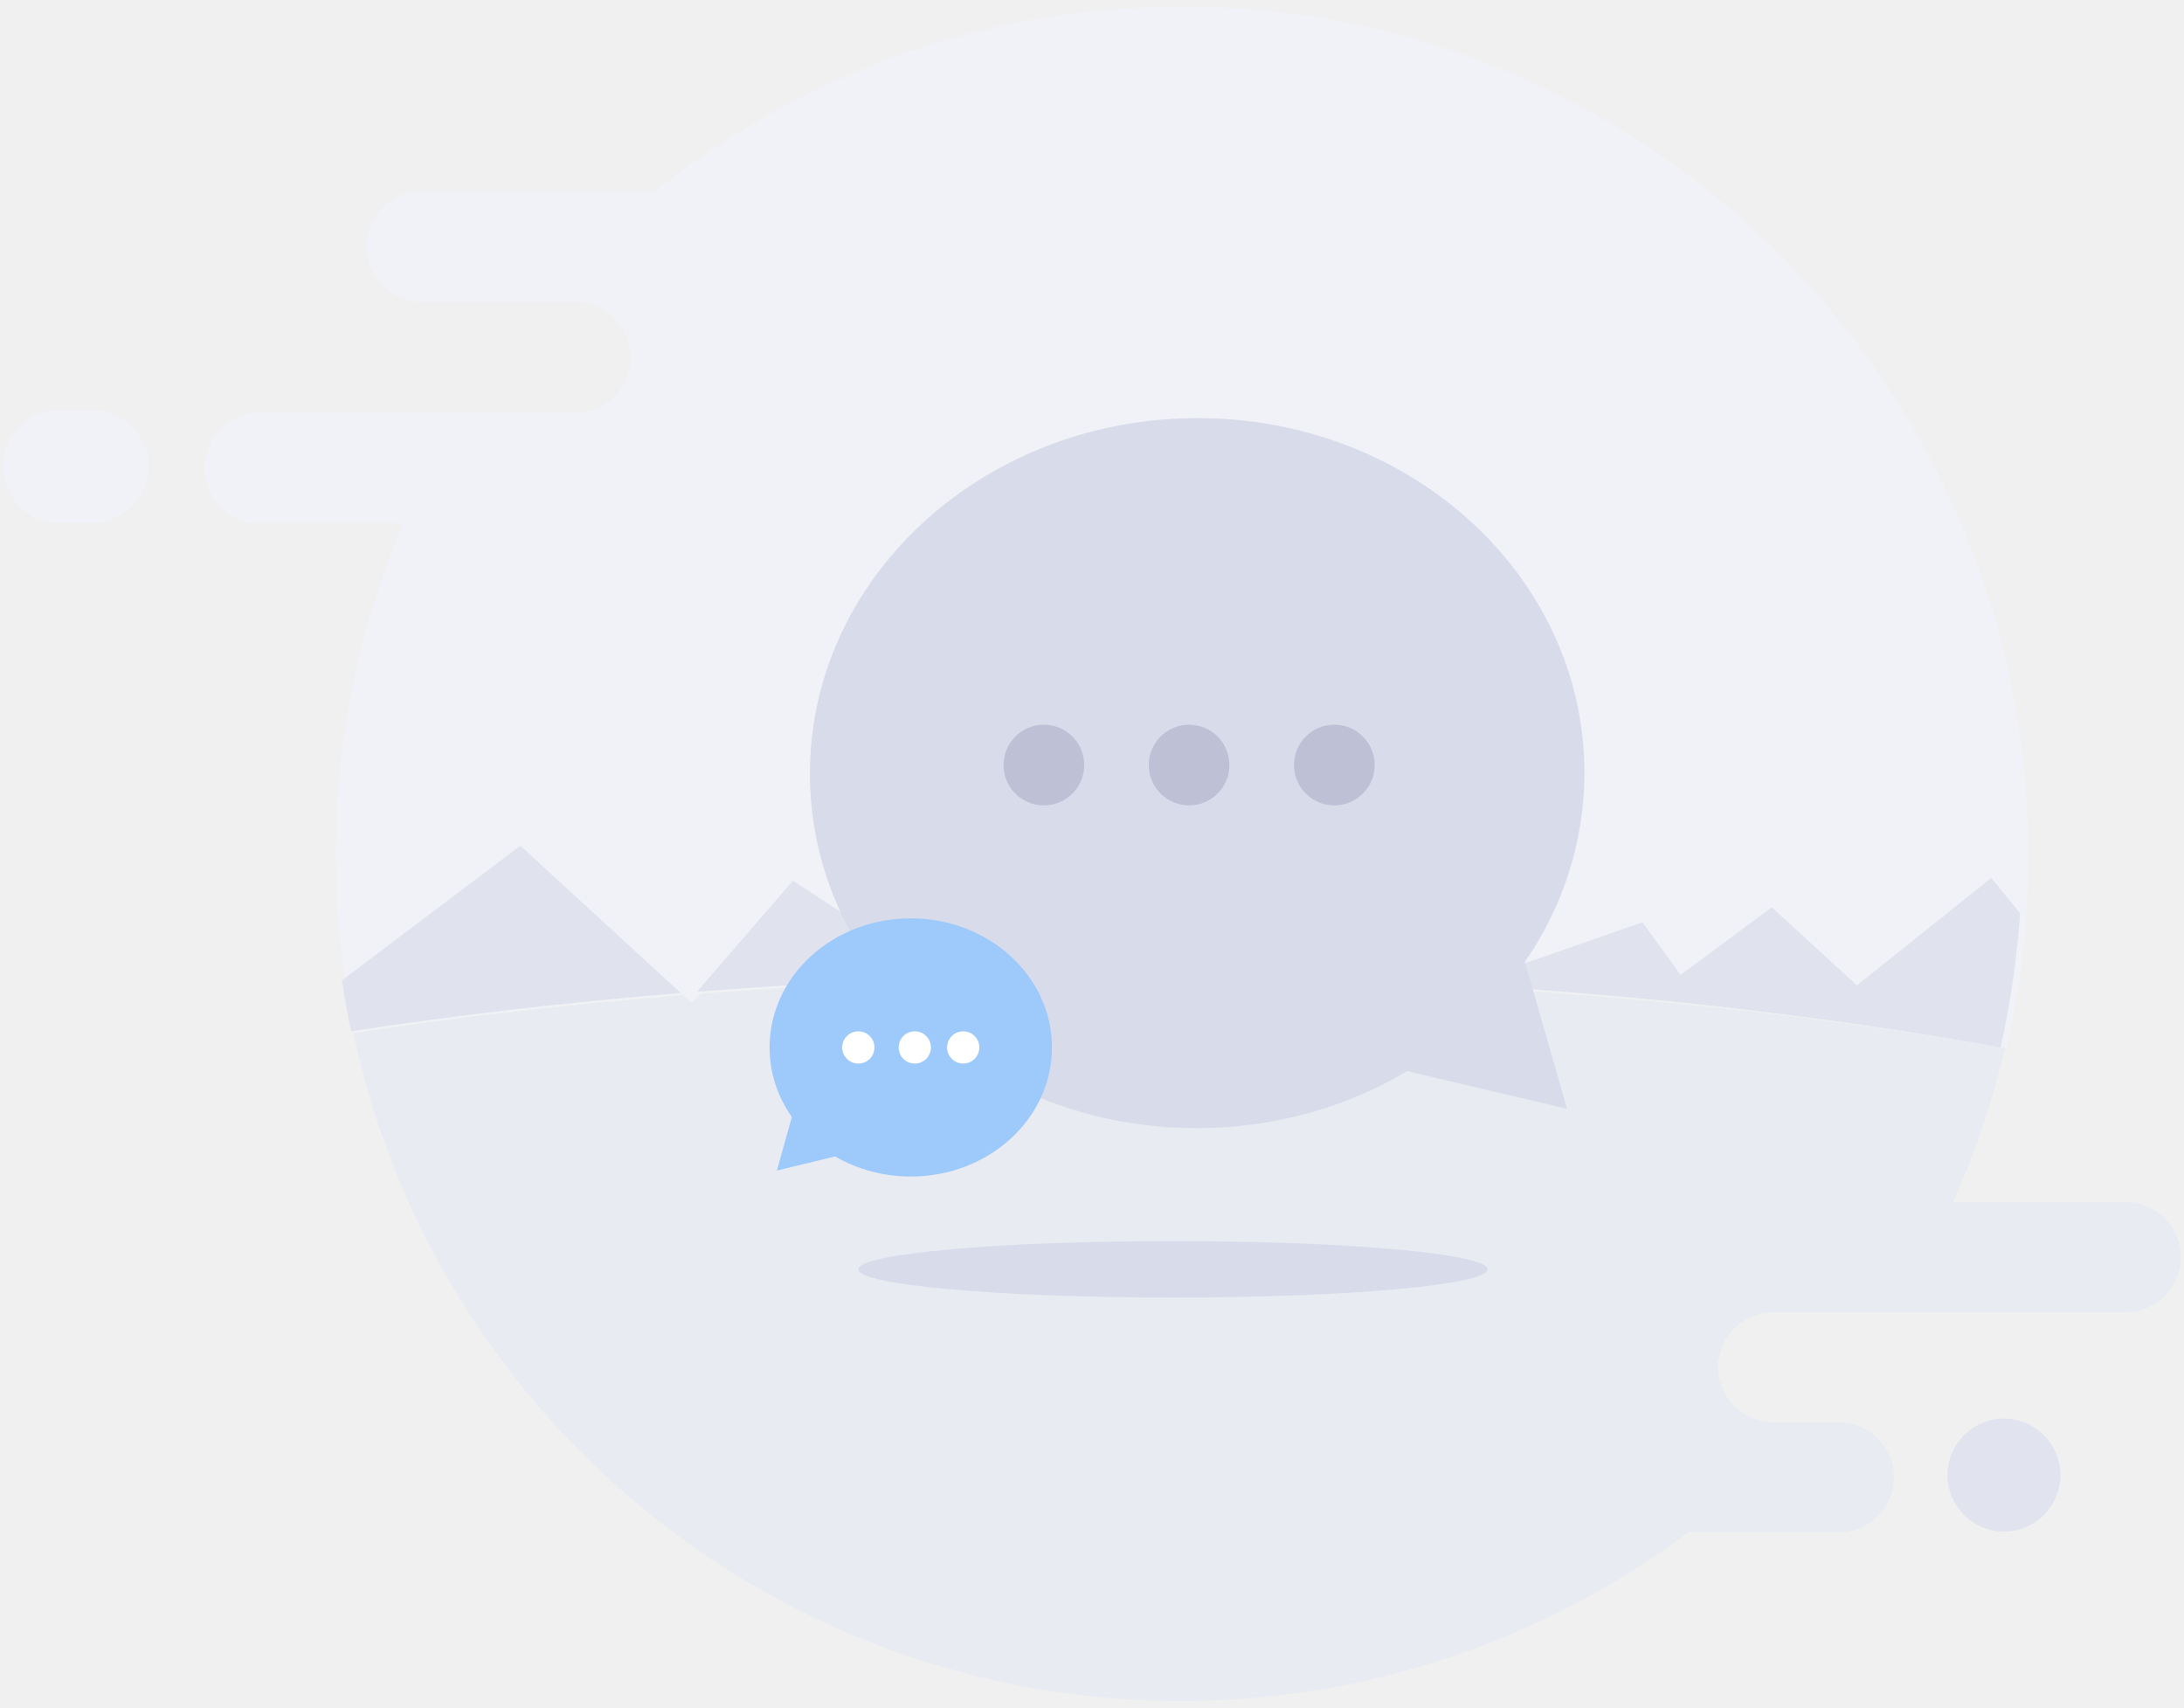
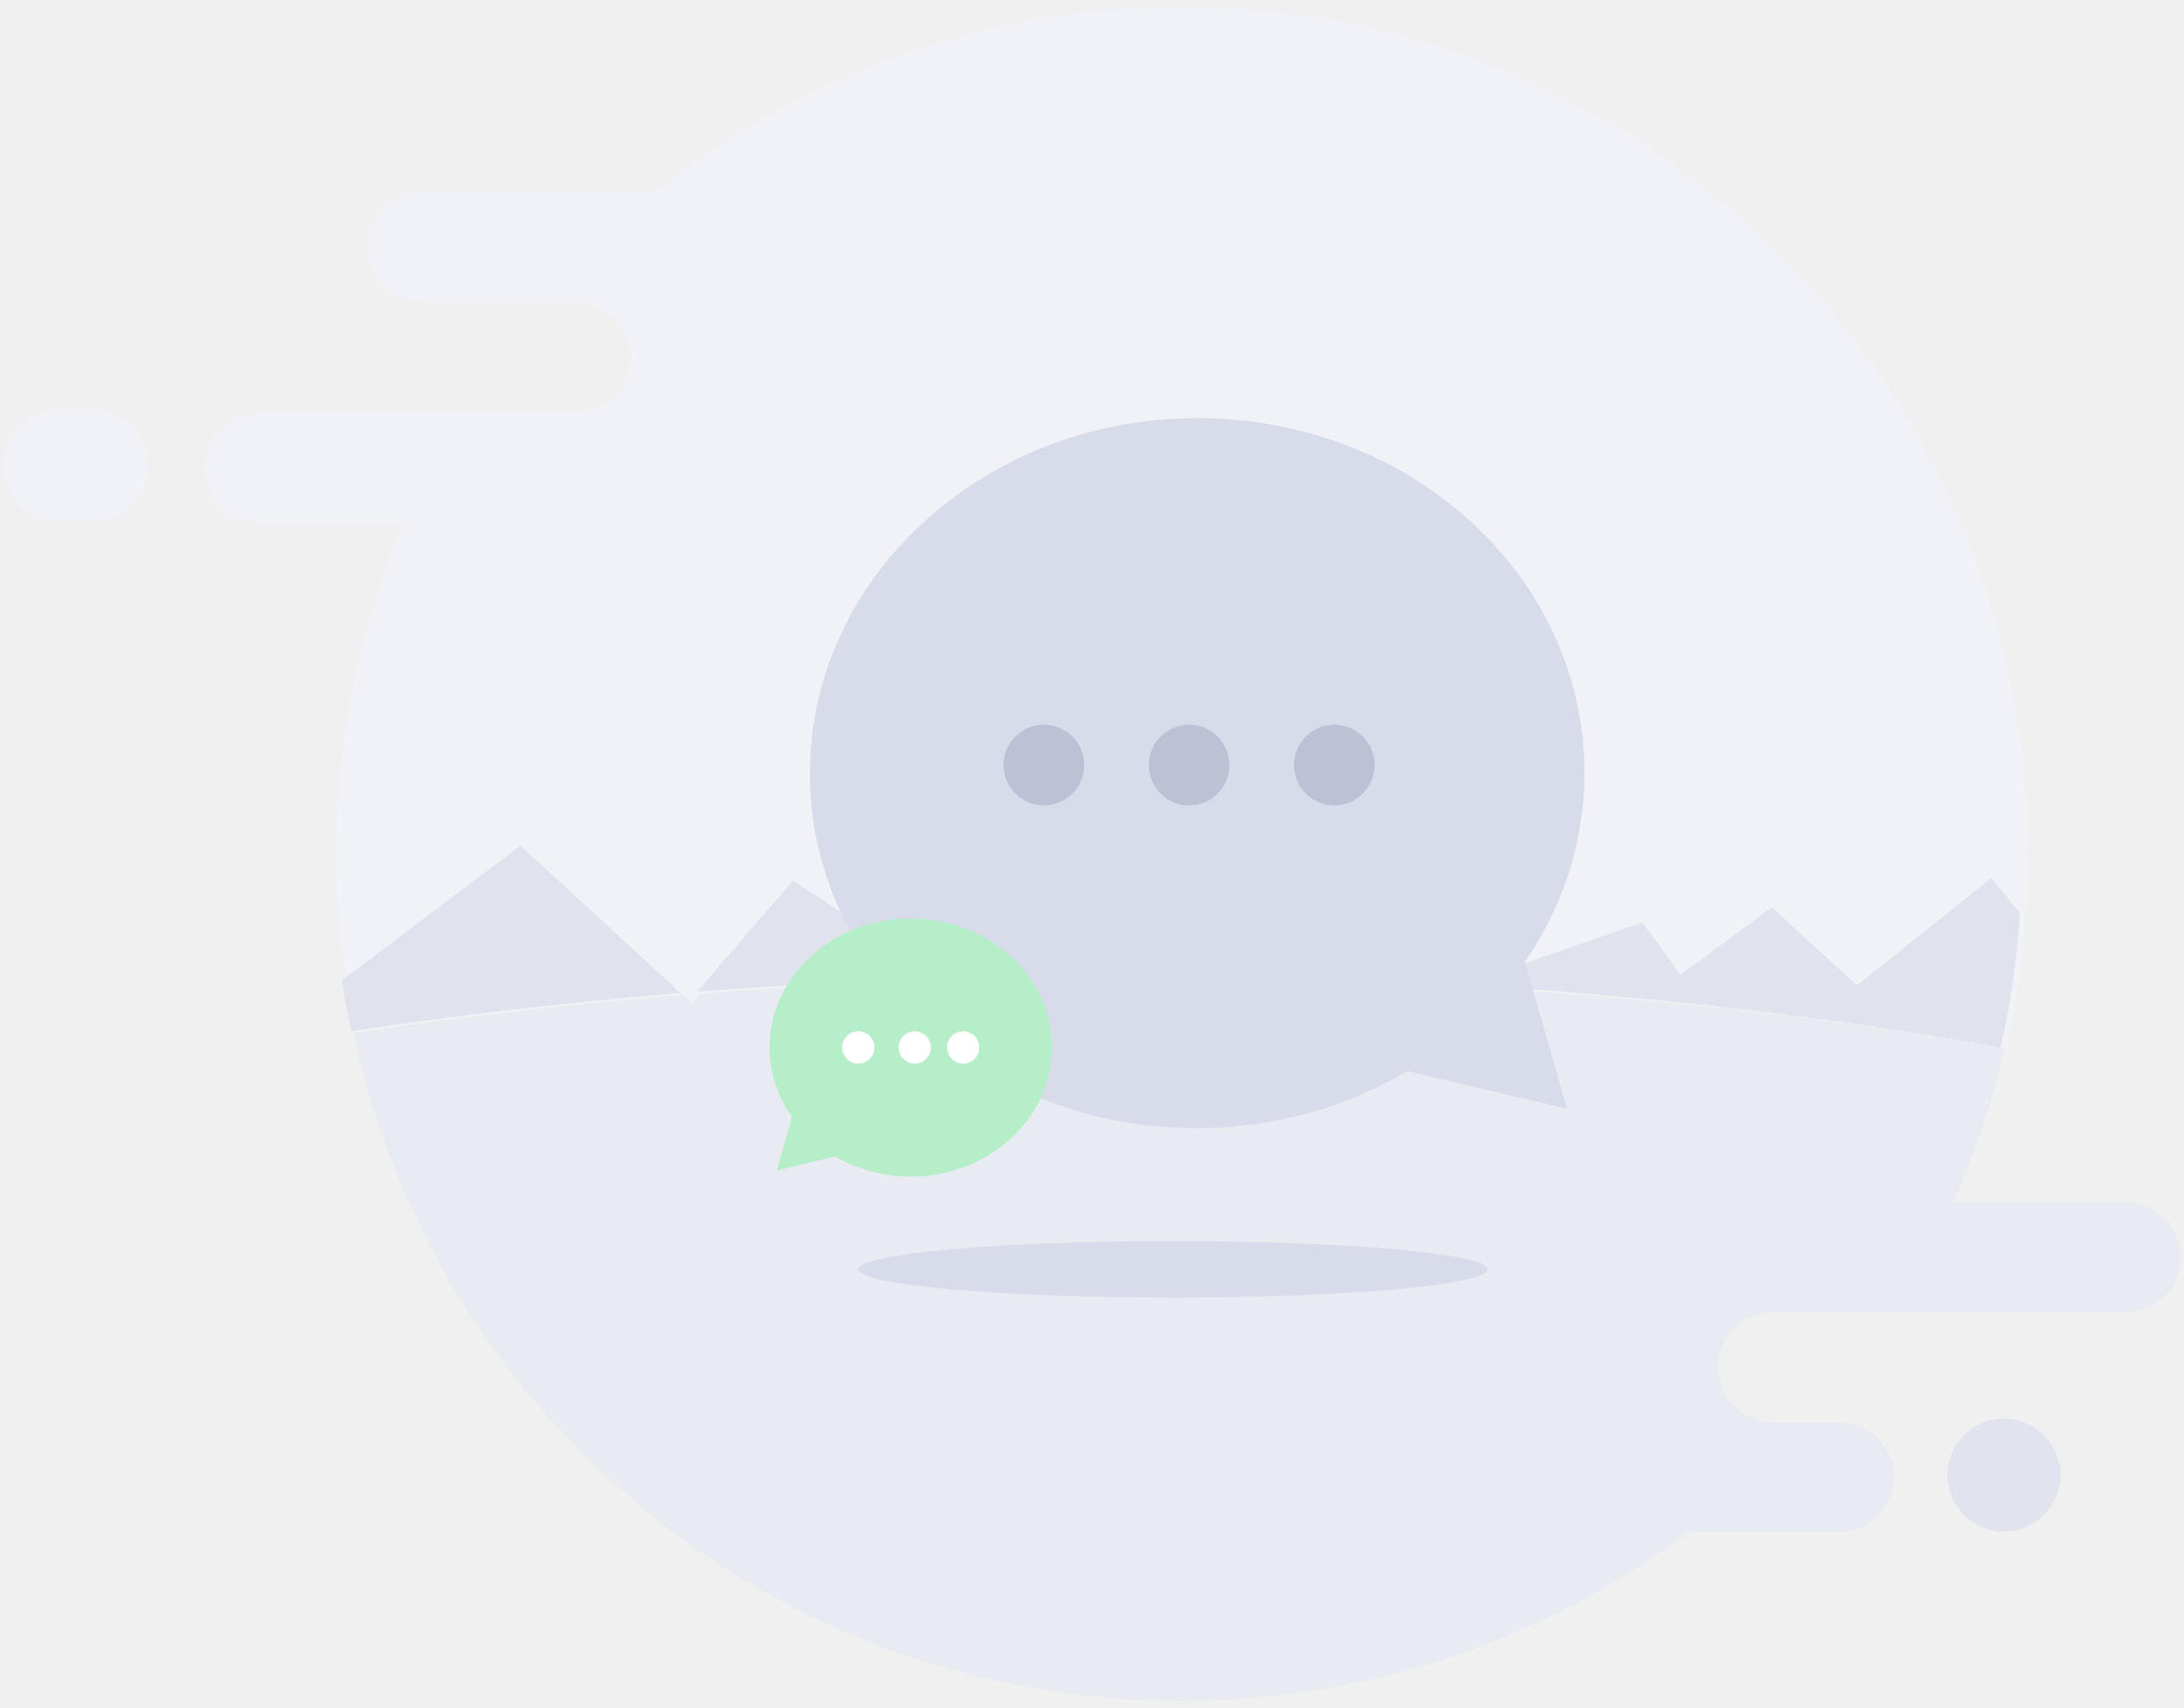
<svg xmlns="http://www.w3.org/2000/svg" width="495" height="387" viewBox="0 0 495 387" fill="none">
  <g id="No Chat History">
    <path id="Fill 1" fill-rule="evenodd" clip-rule="evenodd" d="M267.927 1.5C222.792 1.5 181.307 17.146 148.551 43.322H95.611C88.733 43.322 83.105 48.968 83.105 55.869C83.105 62.77 88.733 68.415 95.611 68.415H122.554H130.449C137.327 68.415 142.955 74.061 142.955 80.962C142.955 84.408 141.546 87.553 139.278 89.82C137.019 92.095 133.884 93.509 130.449 93.509H113.605H104.304H58.928C52.05 93.509 46.422 99.155 46.422 106.055C46.422 112.956 52.05 118.602 58.928 118.602H91.412C81.606 141.723 76.175 167.164 76.175 193.882C76.175 203.576 76.892 213.103 78.267 222.413C78.843 226.303 79.535 230.159 80.343 233.973C103.937 230.351 128.965 227.44 155.093 225.316L157.061 227.114L158.912 225.014C190.301 222.564 223.249 221.259 257.23 221.259C329.429 221.259 396.993 227.147 454.76 237.385C456.986 227.699 458.487 217.737 459.196 207.549C459.521 203.033 459.679 198.474 459.679 193.882C459.679 87.629 373.832 1.5 267.927 1.5Z" fill="#F1F2F7" />
    <path id="Fill 3" fill-rule="evenodd" clip-rule="evenodd" d="M20.954 92.928H13.375C6.408 92.928 0.708 98.688 0.708 105.728C0.708 112.768 6.408 118.528 13.375 118.528H20.954C27.921 118.528 33.622 112.768 33.622 105.728C33.622 98.688 27.921 92.928 20.954 92.928Z" fill="#F1F2F7" />
    <g id="Group 7">
      <mask id="mask0_156_62" style="mask-type:luminance" maskUnits="userSpaceOnUse" x="80" y="221" width="415" height="165">
        <path id="Clip 6" fill-rule="evenodd" clip-rule="evenodd" d="M494.293 221.536V385.5H287.188H80.083V221.536H494.293Z" fill="white" />
      </mask>
      <g mask="url(#mask0_156_62)">
        <path id="Fill 5" fill-rule="evenodd" clip-rule="evenodd" d="M494.293 284.929C494.293 291.786 488.667 297.396 481.79 297.396H401.932C398.498 297.396 395.364 298.801 393.106 301.062C390.838 303.314 389.429 306.439 389.429 309.864C389.429 316.721 395.055 322.331 401.932 322.331H416.769C420.202 322.331 423.337 323.736 425.596 325.997C427.863 328.249 429.271 331.374 429.271 334.799C429.271 341.656 423.645 347.266 416.769 347.266H382.653C350.604 371.271 310.78 385.5 267.622 385.5C175.444 385.5 98.462 320.627 80.083 234.169C103.671 230.57 128.693 227.678 154.815 225.567L156.781 227.354L158.632 225.268C190.013 222.832 222.954 221.536 256.928 221.536C329.108 221.536 396.656 227.387 454.409 237.561C451.601 249.679 447.633 261.349 442.632 272.461H481.79C485.233 272.461 488.35 273.866 490.617 276.127C492.884 278.379 494.293 281.504 494.293 284.929Z" fill="#E8EBF2" />
      </g>
    </g>
    <path id="Fill 8" fill-rule="evenodd" clip-rule="evenodd" d="M457.85 206.981C457.142 217.363 455.643 227.515 453.42 237.386C395.73 226.953 328.256 220.953 256.153 220.953C222.216 220.953 189.312 222.282 157.964 224.779L179.704 199.591L213.521 221.659L259.3 209.019L338.053 220.953L372.242 209.019L380.901 220.953L401.56 205.618L420.866 223.313L451.314 198.986L457.85 206.981Z" fill="#E0E2EE" />
    <path id="Fill 10" fill-rule="evenodd" clip-rule="evenodd" d="M345.614 218.002C354.273 205.415 359.234 190.487 359.106 174.512C358.752 130.078 319.168 94.373 270.694 94.76C222.22 95.148 183.213 131.483 183.568 175.916C183.923 220.349 223.506 256.055 271.979 255.668C289.298 255.53 305.408 250.8 318.946 242.753L355.162 251.28L345.614 218.002Z" fill="#D8DBEA" />
    <path id="Fill 12" fill-rule="evenodd" clip-rule="evenodd" d="M245.736 173.313C245.776 178.362 241.716 182.488 236.667 182.528C231.616 182.569 227.49 178.508 227.451 173.459C227.411 168.409 231.471 164.284 236.52 164.243C241.569 164.203 245.695 168.263 245.736 173.313Z" fill="#BEC0D6" />
    <path id="Fill 14" fill-rule="evenodd" clip-rule="evenodd" d="M278.65 173.312C278.69 178.362 274.629 182.488 269.58 182.528C264.53 182.568 260.404 178.508 260.365 173.459C260.323 168.409 264.384 164.283 269.434 164.243C274.483 164.203 278.609 168.263 278.65 173.312Z" fill="#BEC0D6" />
    <path id="Fill 16" fill-rule="evenodd" clip-rule="evenodd" d="M311.565 173.312C311.605 178.361 307.544 182.487 302.495 182.528C297.445 182.568 293.319 178.508 293.28 173.458C293.239 168.408 297.299 164.283 302.349 164.243C307.398 164.202 311.524 168.263 311.565 173.312Z" fill="#BEC0D6" />
    <path id="Fill 18" fill-rule="evenodd" clip-rule="evenodd" d="M157.965 224.585L156.192 226.414L154.308 224.848C155.521 224.753 156.744 224.666 157.965 224.585Z" fill="#F1F2F7" />
    <path id="Fill 20" fill-rule="evenodd" clip-rule="evenodd" d="M174.422 237.387C174.422 243.193 176.279 248.599 179.47 253.149L176.083 265.289L189.272 262.081C194.23 264.965 200.11 266.643 206.422 266.643C224.095 266.643 238.422 253.544 238.422 237.387C238.422 221.228 224.095 208.129 206.422 208.129C188.748 208.129 174.422 221.228 174.422 237.387Z" fill="url(#paint0_linear_156_62)" />
    <path id="Fill 22" fill-rule="evenodd" clip-rule="evenodd" d="M214.651 237.386C214.651 239.405 216.287 241.043 218.308 241.043C220.327 241.043 221.965 239.405 221.965 237.386C221.965 235.366 220.327 233.728 218.308 233.728C216.287 233.728 214.651 235.366 214.651 237.386Z" fill="white" />
    <path id="Fill 24" fill-rule="evenodd" clip-rule="evenodd" d="M203.679 237.386C203.679 239.405 205.316 241.043 207.336 241.043C209.355 241.043 210.993 239.405 210.993 237.386C210.993 235.366 209.355 233.728 207.336 233.728C205.316 233.728 203.679 235.366 203.679 237.386Z" fill="white" />
    <path id="Fill 26" fill-rule="evenodd" clip-rule="evenodd" d="M190.879 237.386C190.879 239.405 192.516 241.043 194.537 241.043C196.556 241.043 198.194 239.405 198.194 237.386C198.194 235.366 196.556 233.728 194.537 233.728C192.516 233.728 190.879 235.366 190.879 237.386Z" fill="white" />
    <path id="Fill 28" fill-rule="evenodd" clip-rule="evenodd" d="M154.308 225.057C128.188 227.185 103.169 230.101 79.583 233.728C78.775 229.908 78.083 226.046 77.508 222.15L117.936 191.671L154.308 225.057Z" fill="#E0E2EE" />
    <path id="Fill 30" fill-rule="evenodd" clip-rule="evenodd" d="M337.164 287.671C337.164 291.206 305.235 294.071 265.85 294.071C226.464 294.071 194.536 291.206 194.536 287.671C194.536 284.138 226.464 281.271 265.85 281.271C305.235 281.271 337.164 284.138 337.164 287.671Z" fill="#D8DBEA" />
    <path id="Fill 32" fill-rule="evenodd" clip-rule="evenodd" d="M454.193 347.099C447.153 347.099 441.393 341.339 441.393 334.299C441.393 327.26 447.153 321.5 454.193 321.5C461.233 321.5 466.993 327.26 466.993 334.299C466.993 341.339 461.233 347.099 454.193 347.099Z" fill="#E1E3EF" />
  </g>
  <defs>
    <linearGradient id="paint0_linear_156_62" x1="206.422" y1="178.872" x2="148.142" y2="242.615" gradientUnits="userSpaceOnUse">
-       <stop stop-color="#9DC9FB" />
-       <stop offset="1" stop-color="#9DC9FB" />
+       <stop stop-color="#B6EECA" />
+       <stop offset="1" stop-color="#B6EECA" />
    </linearGradient>
  </defs>
</svg>
